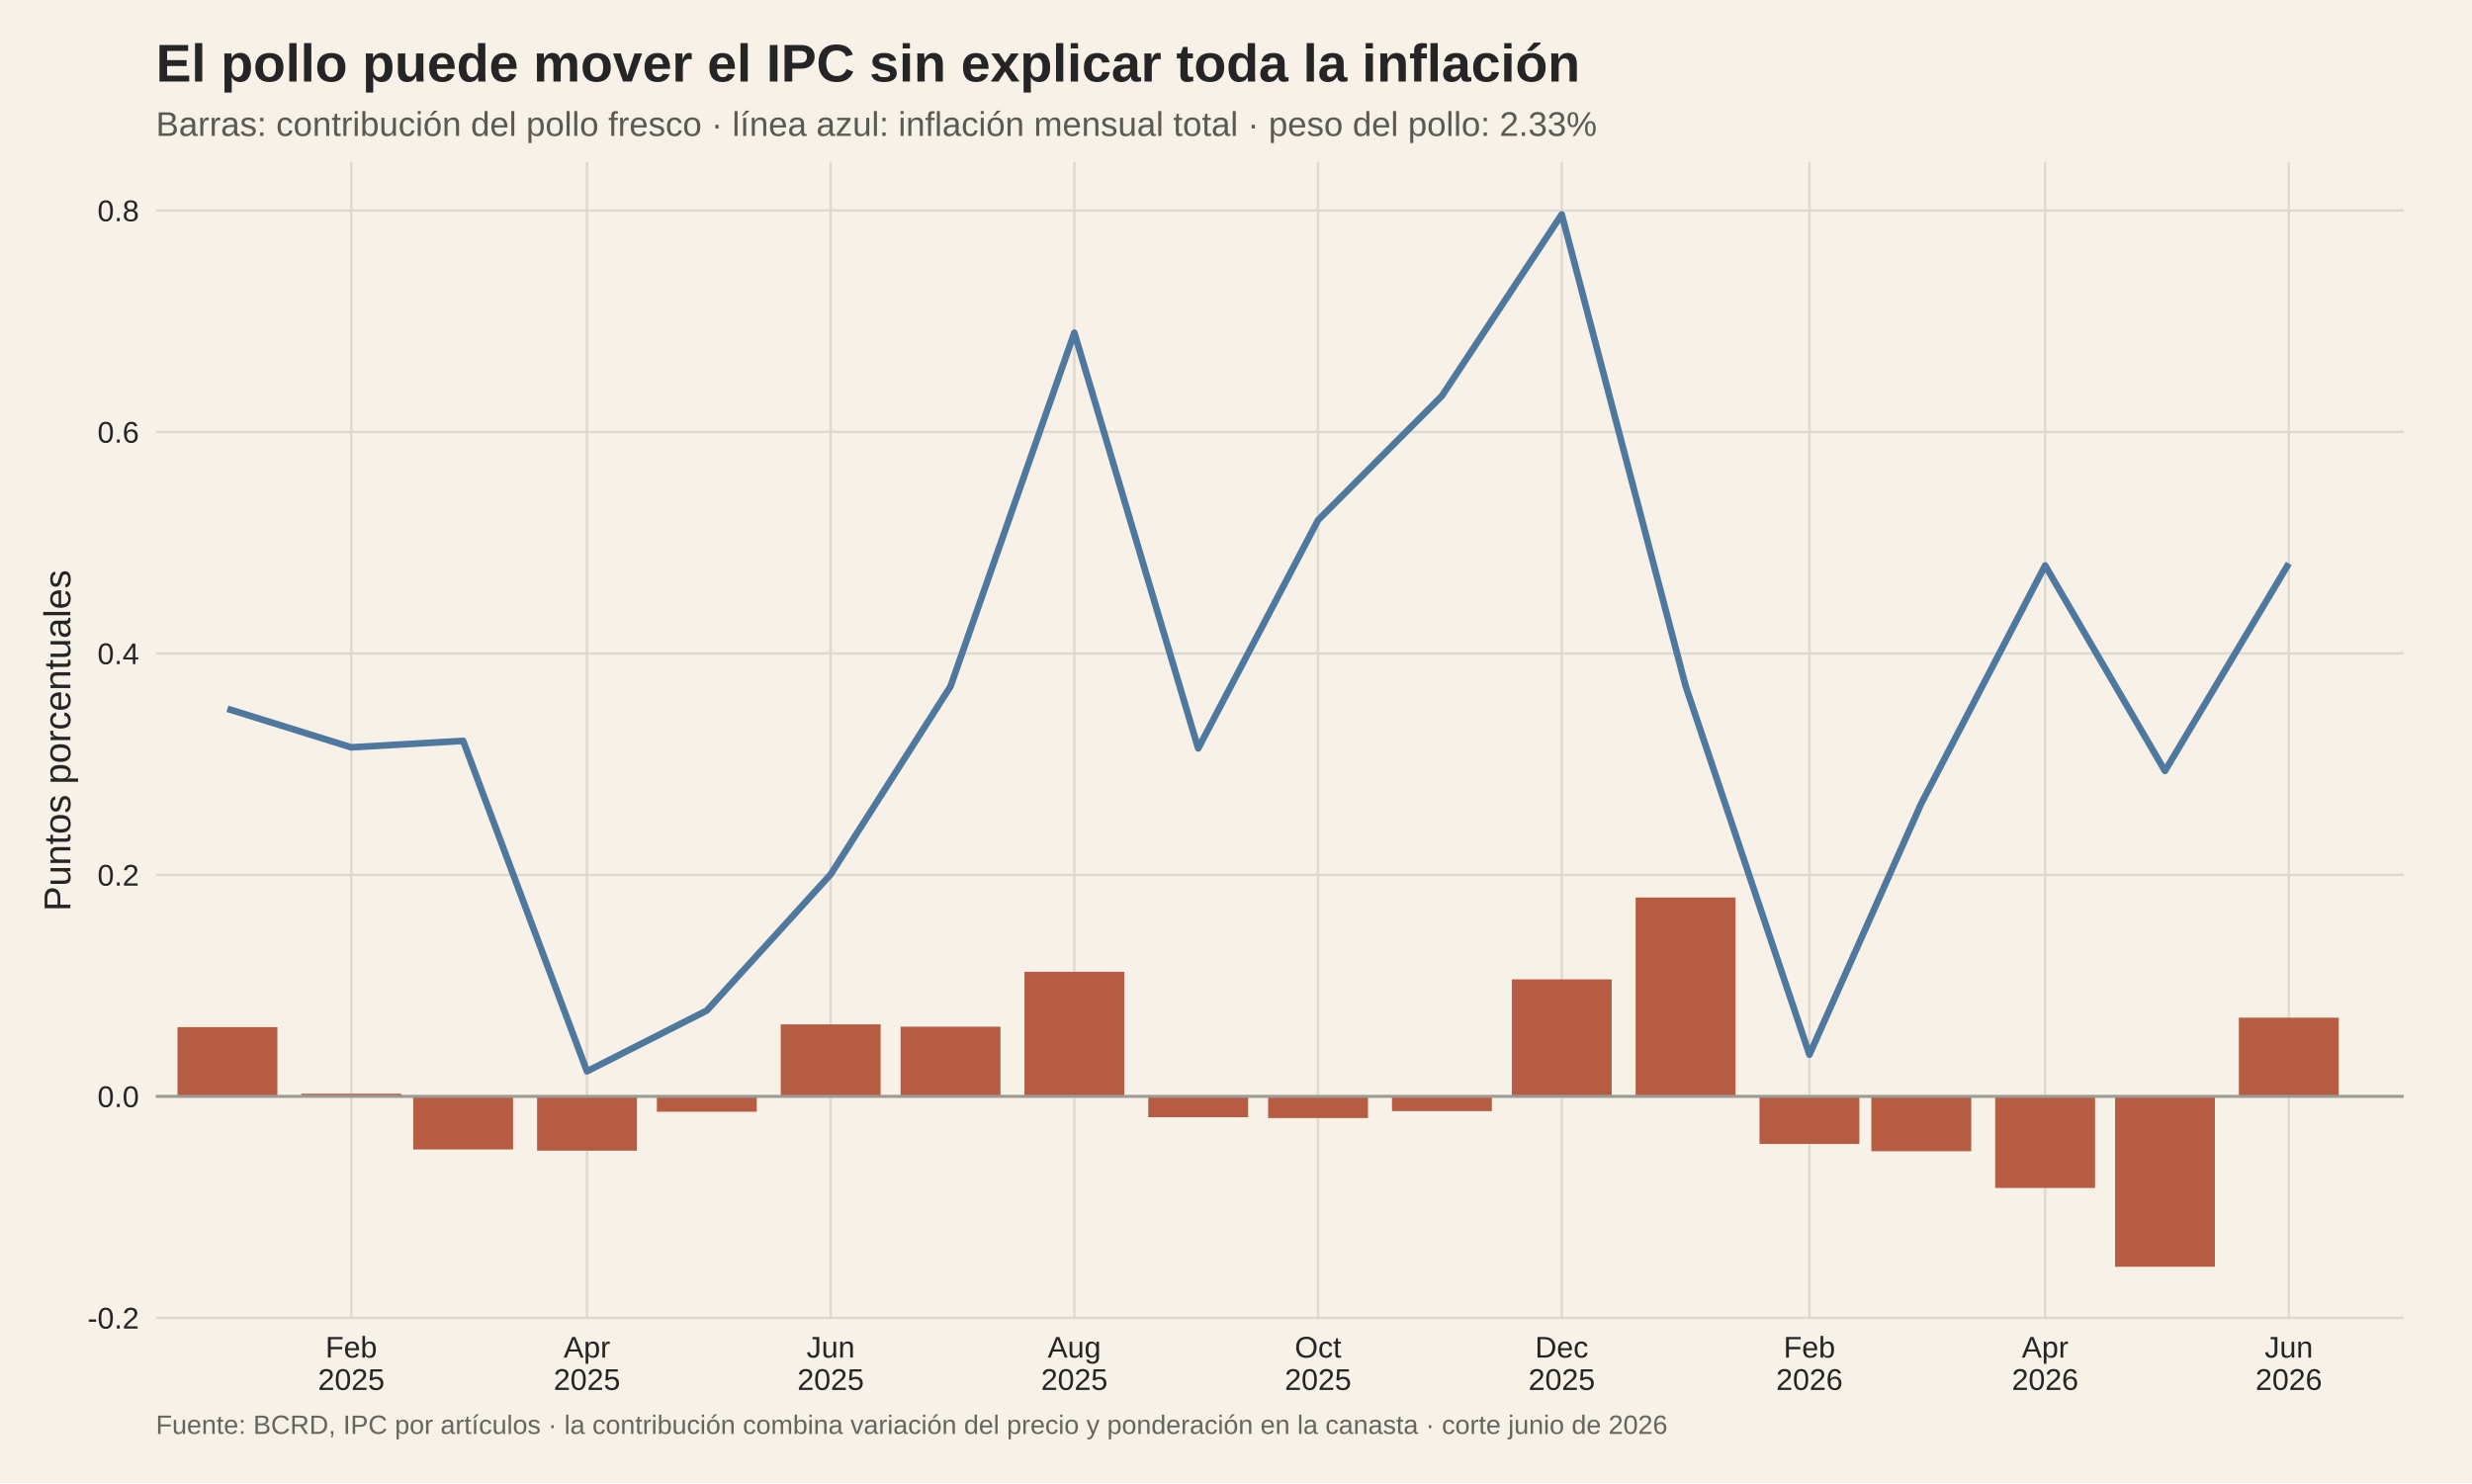
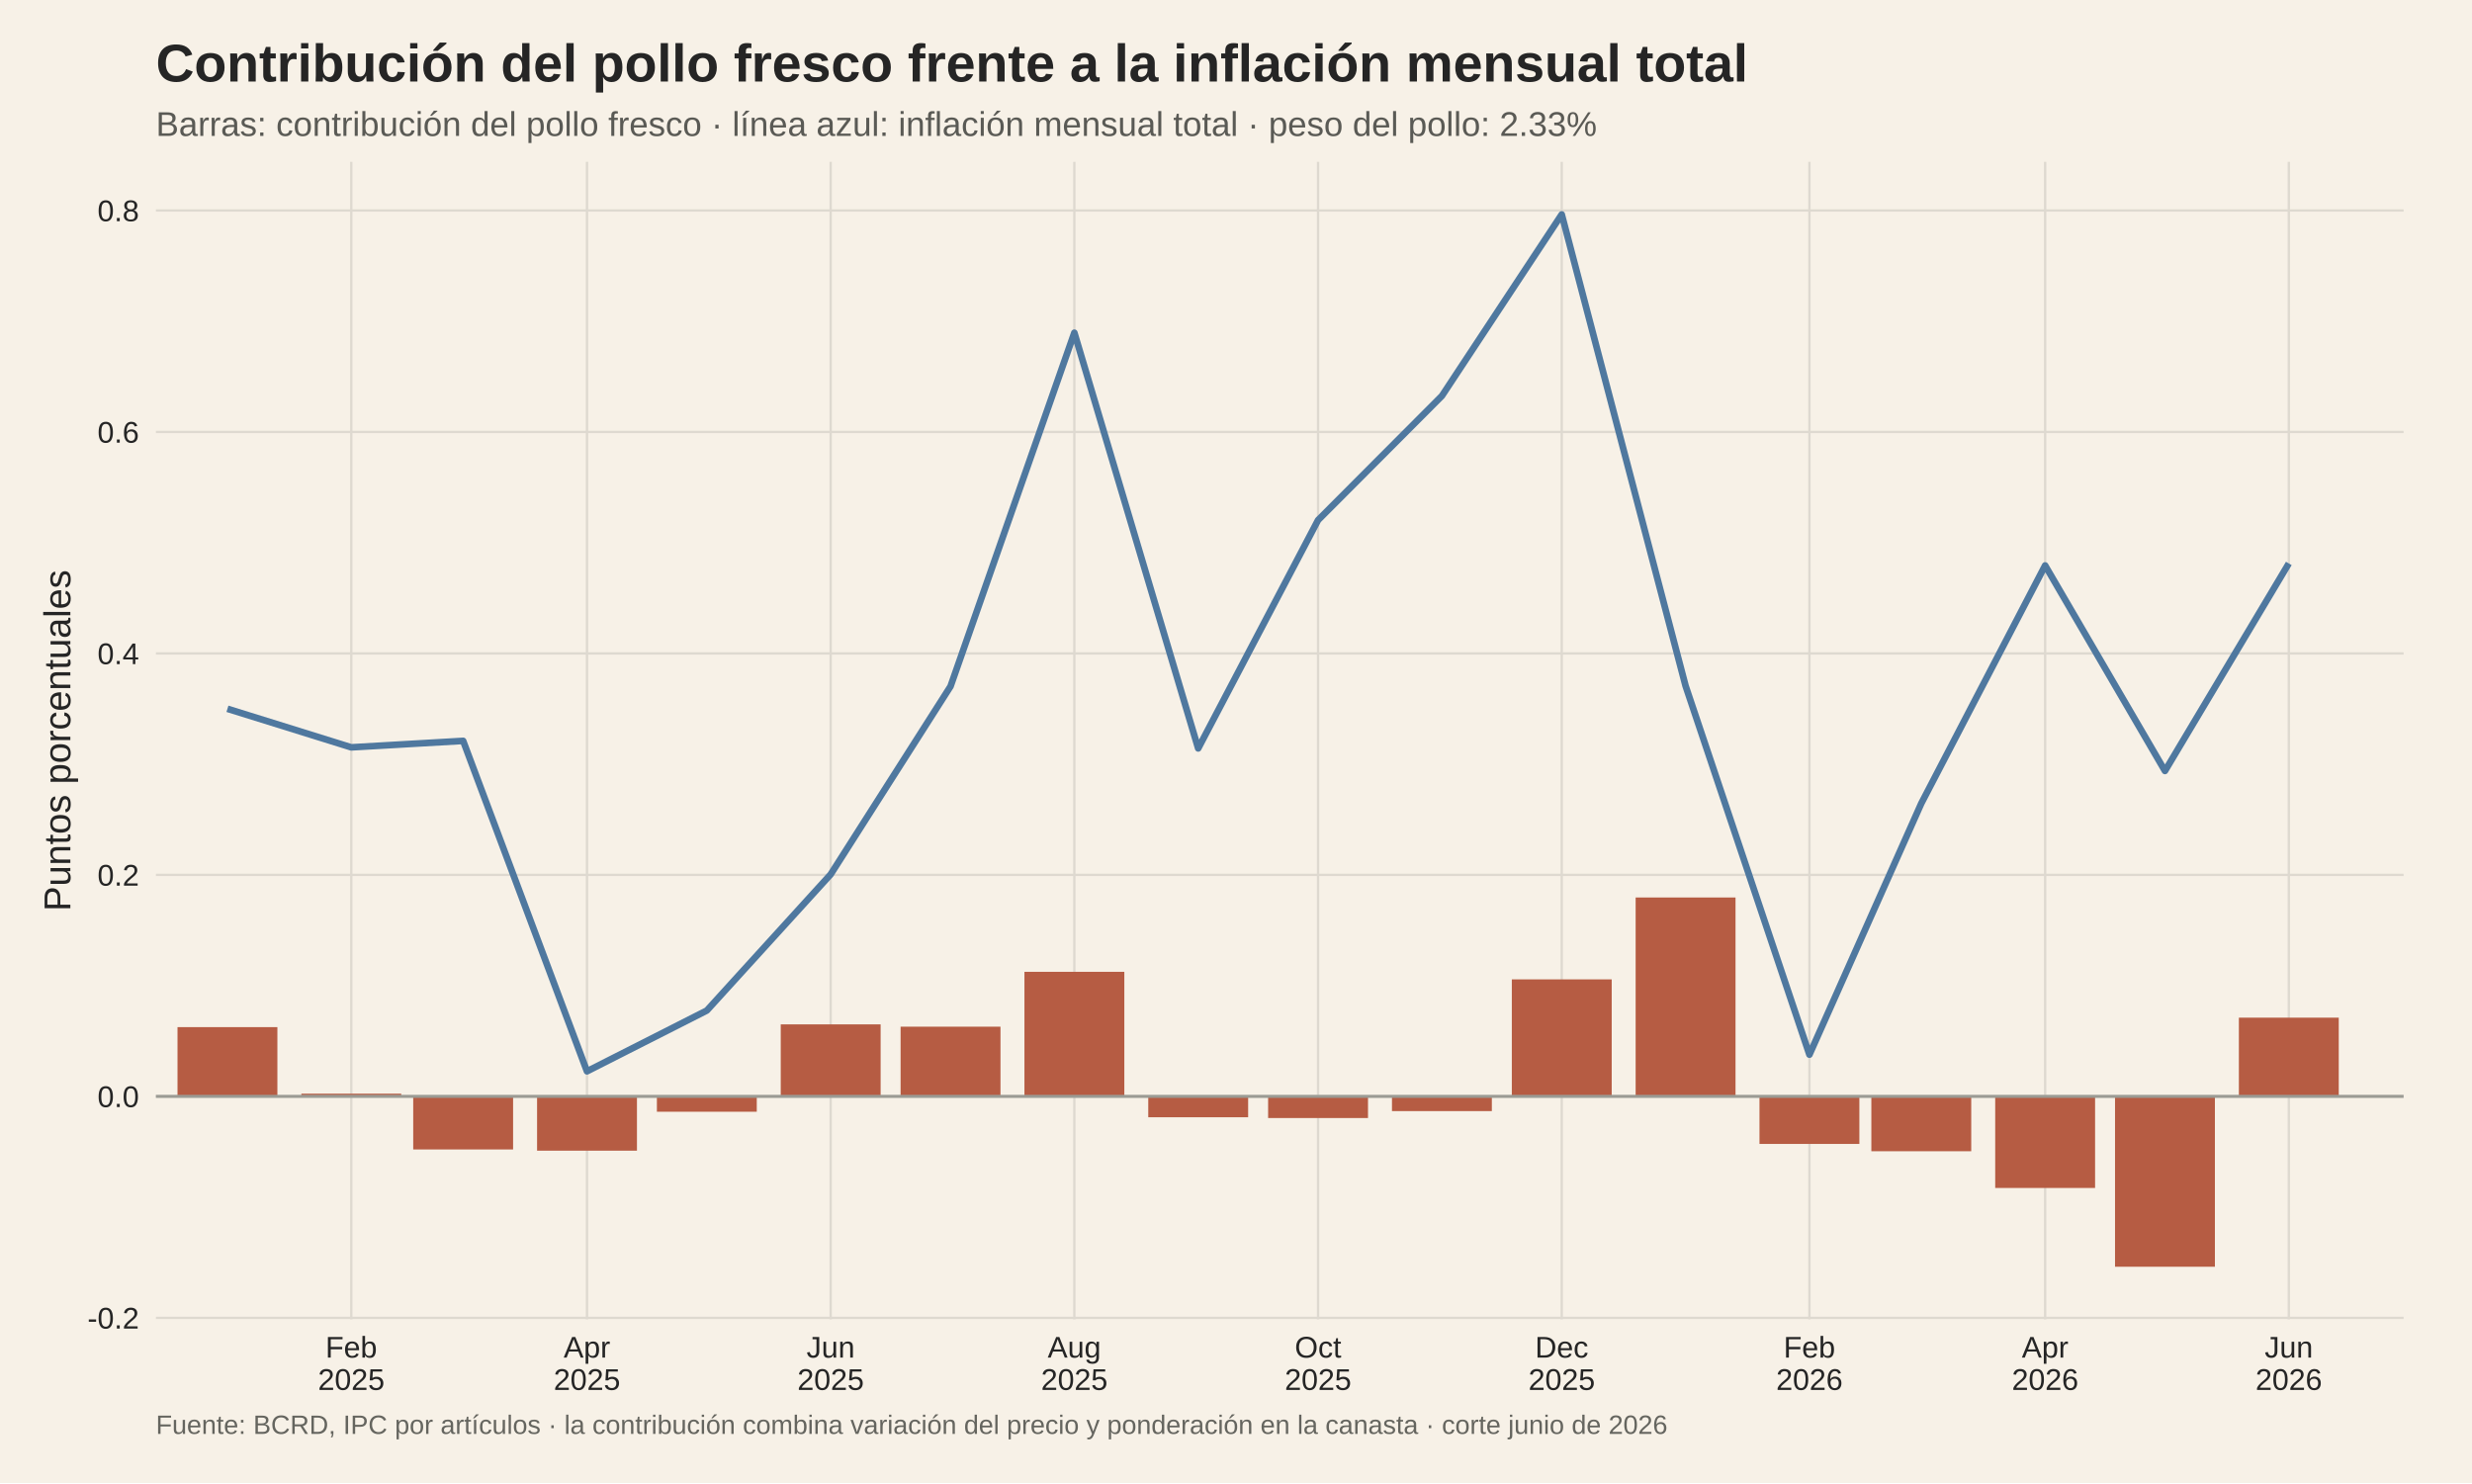
<svg xmlns="http://www.w3.org/2000/svg" width="792.00pt" height="475.20pt" viewBox="0 0 792.00 475.20">
  <g class="svglite">
    <defs>
      <style type="text/css">
    .svglite line, .svglite polyline, .svglite polygon, .svglite path, .svglite rect, .svglite circle {
      fill: none;
      stroke: #000000;
      stroke-linecap: round;
      stroke-linejoin: round;
      stroke-miterlimit: 10.00;
    }
    .svglite text {
      white-space: pre;
    }
    .svglite g.glyphgroup path {
      fill: inherit;
      stroke: none;
    }
  </style>
    </defs>
    <rect width="100%" height="100%" style="stroke: none; fill: #F7F1E7;" />
    <defs>
      <clipPath id="cpMC4wMHw3OTIuMDB8MC4wMHw0NzUuMjA=">
        <rect x="0.00" y="0.00" width="792.00" height="475.20" />
      </clipPath>
    </defs>
    <g clip-path="url(#cpMC4wMHw3OTIuMDB8MC4wMHw0NzUuMjA=)">
      <rect x="0" y="0.00" width="792.00" height="475.20" style="stroke-width: 1.16; stroke: none; fill: #F7F1E7;" />
    </g>
    <defs>
      <clipPath id="cpNDkuOTV8NzcwLjA4fDUxLjg1fDQyMi43Ng==">
        <rect x="49.95" y="51.85" width="720.13" height="370.91" />
      </clipPath>
    </defs>
    <g clip-path="url(#cpNDkuOTV8NzcwLjA4fDUxLjg1fDQyMi43Ng==)">
      <rect x="49.95" y="51.85" width="720.13" height="370.91" style="stroke-width: 1.16; stroke: none; fill: #F7F1E7;" />
      <polyline points="49.95,422.28 770.08,422.28 " style="stroke-width: 0.75; stroke: #DED9D0; stroke-linecap: butt;" />
      <polyline points="49.95,351.31 770.08,351.31 " style="stroke-width: 0.75; stroke: #DED9D0; stroke-linecap: butt;" />
      <polyline points="49.95,280.34 770.08,280.34 " style="stroke-width: 0.75; stroke: #DED9D0; stroke-linecap: butt;" />
      <polyline points="49.95,209.38 770.08,209.38 " style="stroke-width: 0.75; stroke: #DED9D0; stroke-linecap: butt;" />
      <polyline points="49.95,138.41 770.08,138.41 " style="stroke-width: 0.75; stroke: #DED9D0; stroke-linecap: butt;" />
      <polyline points="49.95,67.45 770.08,67.45 " style="stroke-width: 0.75; stroke: #DED9D0; stroke-linecap: butt;" />
      <polyline points="112.55,422.76 112.55,51.85 " style="stroke-width: 0.75; stroke: #DED9D0; stroke-linecap: butt;" />
      <polyline points="188.06,422.76 188.06,51.85 " style="stroke-width: 0.75; stroke: #DED9D0; stroke-linecap: butt;" />
      <polyline points="266.14,422.76 266.14,51.85 " style="stroke-width: 0.75; stroke: #DED9D0; stroke-linecap: butt;" />
      <polyline points="344.21,422.76 344.21,51.85 " style="stroke-width: 0.75; stroke: #DED9D0; stroke-linecap: butt;" />
      <polyline points="422.29,422.76 422.29,51.85 " style="stroke-width: 0.75; stroke: #DED9D0; stroke-linecap: butt;" />
      <polyline points="500.36,422.76 500.36,51.85 " style="stroke-width: 0.75; stroke: #DED9D0; stroke-linecap: butt;" />
      <polyline points="579.72,422.76 579.72,51.85 " style="stroke-width: 0.75; stroke: #DED9D0; stroke-linecap: butt;" />
      <polyline points="655.24,422.76 655.24,51.85 " style="stroke-width: 0.75; stroke: #DED9D0; stroke-linecap: butt;" />
      <polyline points="733.31,422.76 733.31,51.85 " style="stroke-width: 0.75; stroke: #DED9D0; stroke-linecap: butt;" />
      <rect x="56.87" y="329.12" width="32.00" height="22.19" style="stroke-width: 1.16; stroke: none; stroke-linecap: butt; stroke-linejoin: miter; fill: #B65C43;" />
      <rect x="96.55" y="350.45" width="32.00" height="0.86" style="stroke-width: 1.16; stroke: none; stroke-linecap: butt; stroke-linejoin: miter; fill: #B65C43;" />
      <rect x="132.39" y="351.31" width="32.00" height="17.01" style="stroke-width: 1.16; stroke: none; stroke-linecap: butt; stroke-linejoin: miter; fill: #B65C43;" />
      <rect x="172.07" y="351.31" width="32.00" height="17.40" style="stroke-width: 1.16; stroke: none; stroke-linecap: butt; stroke-linejoin: miter; fill: #B65C43;" />
      <rect x="210.46" y="351.31" width="32.00" height="4.92" style="stroke-width: 1.16; stroke: none; stroke-linecap: butt; stroke-linejoin: miter; fill: #B65C43;" />
      <rect x="250.14" y="328.24" width="32.00" height="23.07" style="stroke-width: 1.16; stroke: none; stroke-linecap: butt; stroke-linejoin: miter; fill: #B65C43;" />
      <rect x="288.54" y="328.98" width="32.00" height="22.33" style="stroke-width: 1.16; stroke: none; stroke-linecap: butt; stroke-linejoin: miter; fill: #B65C43;" />
      <rect x="328.22" y="311.40" width="32.00" height="39.91" style="stroke-width: 1.16; stroke: none; stroke-linecap: butt; stroke-linejoin: miter; fill: #B65C43;" />
      <rect x="367.89" y="351.31" width="32.00" height="6.69" style="stroke-width: 1.16; stroke: none; stroke-linecap: butt; stroke-linejoin: miter; fill: #B65C43;" />
      <rect x="406.29" y="351.31" width="32.00" height="6.94" style="stroke-width: 1.16; stroke: none; stroke-linecap: butt; stroke-linejoin: miter; fill: #B65C43;" />
      <rect x="445.97" y="351.31" width="32.00" height="4.72" style="stroke-width: 1.16; stroke: none; stroke-linecap: butt; stroke-linejoin: miter; fill: #B65C43;" />
      <rect x="484.37" y="313.82" width="32.00" height="37.49" style="stroke-width: 1.16; stroke: none; stroke-linecap: butt; stroke-linejoin: miter; fill: #B65C43;" />
      <rect x="524.04" y="287.58" width="32.00" height="63.73" style="stroke-width: 1.16; stroke: none; stroke-linecap: butt; stroke-linejoin: miter; fill: #B65C43;" />
      <rect x="563.72" y="351.31" width="32.00" height="15.24" style="stroke-width: 1.16; stroke: none; stroke-linecap: butt; stroke-linejoin: miter; fill: #B65C43;" />
      <rect x="599.56" y="351.31" width="32.00" height="17.58" style="stroke-width: 1.16; stroke: none; stroke-linecap: butt; stroke-linejoin: miter; fill: #B65C43;" />
      <rect x="639.24" y="351.31" width="32.00" height="29.35" style="stroke-width: 1.16; stroke: none; stroke-linecap: butt; stroke-linejoin: miter; fill: #B65C43;" />
      <rect x="677.63" y="351.31" width="32.00" height="54.59" style="stroke-width: 1.16; stroke: none; stroke-linecap: butt; stroke-linejoin: miter; fill: #B65C43;" />
      <rect x="717.31" y="326.09" width="32.00" height="25.22" style="stroke-width: 1.16; stroke: none; stroke-linecap: butt; stroke-linejoin: miter; fill: #B65C43;" />
      <polyline points="72.87,227.12 112.55,239.47 148.39,237.40 188.06,343.28 226.46,323.80 266.14,280.17 304.54,219.92 344.21,106.62 383.89,239.81 422.29,166.66 461.97,126.86 500.36,68.71 540.04,219.78 579.72,337.94 615.56,257.43 655.24,181.19 693.63,247.03 733.31,180.54 " style="stroke-width: 2.13; stroke: #4F789F; stroke-linecap: butt;" />
      <line x1="49.95" y1="351.31" x2="770.08" y2="351.31" style="stroke-width: 0.96; stroke: #9B9B94; stroke-linecap: butt;" />
    </g>
    <g clip-path="url(#cpMC4wMHw3OTIuMDB8MC4wMHw0NzUuMjA=)">
      <text x="44.57" y="425.71" text-anchor="end" style="font-size: 9.60px;fill: #252525; font-family: &quot;Arial&quot;;" textLength="16.52px" lengthAdjust="spacingAndGlyphs">-0.2</text>
      <text x="44.57" y="354.74" text-anchor="end" style="font-size: 9.60px;fill: #252525; font-family: &quot;Arial&quot;;" textLength="13.33px" lengthAdjust="spacingAndGlyphs">0.0</text>
      <text x="44.57" y="283.78" text-anchor="end" style="font-size: 9.60px;fill: #252525; font-family: &quot;Arial&quot;;" textLength="13.33px" lengthAdjust="spacingAndGlyphs">0.2</text>
      <text x="44.57" y="212.81" text-anchor="end" style="font-size: 9.60px;fill: #252525; font-family: &quot;Arial&quot;;" textLength="13.33px" lengthAdjust="spacingAndGlyphs">0.4</text>
      <text x="44.57" y="141.85" text-anchor="end" style="font-size: 9.60px;fill: #252525; font-family: &quot;Arial&quot;;" textLength="13.33px" lengthAdjust="spacingAndGlyphs">0.6</text>
      <text x="44.57" y="70.88" text-anchor="end" style="font-size: 9.60px;fill: #252525; font-family: &quot;Arial&quot;;" textLength="13.33px" lengthAdjust="spacingAndGlyphs">0.8</text>
      <text x="112.55" y="435.01" text-anchor="middle" style="font-size: 9.60px;fill: #252525; font-family: &quot;Arial&quot;;" textLength="16.52px" lengthAdjust="spacingAndGlyphs">Feb</text>
      <text x="112.55" y="445.37" text-anchor="middle" style="font-size: 9.60px;fill: #252525; font-family: &quot;Arial&quot;;" textLength="21.31px" lengthAdjust="spacingAndGlyphs">2025</text>
      <text x="188.06" y="435.01" text-anchor="middle" style="font-size: 9.60px;fill: #252525; font-family: &quot;Arial&quot;;" textLength="14.92px" lengthAdjust="spacingAndGlyphs">Apr</text>
      <text x="188.06" y="445.37" text-anchor="middle" style="font-size: 9.60px;fill: #252525; font-family: &quot;Arial&quot;;" textLength="21.31px" lengthAdjust="spacingAndGlyphs">2025</text>
      <text x="266.14" y="435.01" text-anchor="middle" style="font-size: 9.60px;fill: #252525; font-family: &quot;Arial&quot;;" textLength="15.45px" lengthAdjust="spacingAndGlyphs">Jun</text>
      <text x="266.14" y="445.37" text-anchor="middle" style="font-size: 9.60px;fill: #252525; font-family: &quot;Arial&quot;;" textLength="21.31px" lengthAdjust="spacingAndGlyphs">2025</text>
      <text x="344.21" y="435.01" text-anchor="middle" style="font-size: 9.60px;fill: #252525; font-family: &quot;Arial&quot;;" textLength="17.06px" lengthAdjust="spacingAndGlyphs">Aug</text>
      <text x="344.21" y="445.37" text-anchor="middle" style="font-size: 9.60px;fill: #252525; font-family: &quot;Arial&quot;;" textLength="21.31px" lengthAdjust="spacingAndGlyphs">2025</text>
      <text x="422.29" y="435.01" text-anchor="middle" style="font-size: 9.60px;fill: #252525; font-family: &quot;Arial&quot;;" textLength="14.94px" lengthAdjust="spacingAndGlyphs">Oct</text>
      <text x="422.29" y="445.37" text-anchor="middle" style="font-size: 9.60px;fill: #252525; font-family: &quot;Arial&quot;;" textLength="21.31px" lengthAdjust="spacingAndGlyphs">2025</text>
      <text x="500.36" y="435.01" text-anchor="middle" style="font-size: 9.60px;fill: #252525; font-family: &quot;Arial&quot;;" textLength="17.05px" lengthAdjust="spacingAndGlyphs">Dec</text>
      <text x="500.36" y="445.37" text-anchor="middle" style="font-size: 9.60px;fill: #252525; font-family: &quot;Arial&quot;;" textLength="21.31px" lengthAdjust="spacingAndGlyphs">2025</text>
      <text x="579.72" y="435.01" text-anchor="middle" style="font-size: 9.60px;fill: #252525; font-family: &quot;Arial&quot;;" textLength="16.52px" lengthAdjust="spacingAndGlyphs">Feb</text>
      <text x="579.72" y="445.37" text-anchor="middle" style="font-size: 9.60px;fill: #252525; font-family: &quot;Arial&quot;;" textLength="21.31px" lengthAdjust="spacingAndGlyphs">2026</text>
      <text x="655.24" y="435.01" text-anchor="middle" style="font-size: 9.60px;fill: #252525; font-family: &quot;Arial&quot;;" textLength="14.92px" lengthAdjust="spacingAndGlyphs">Apr</text>
      <text x="655.24" y="445.37" text-anchor="middle" style="font-size: 9.60px;fill: #252525; font-family: &quot;Arial&quot;;" textLength="21.31px" lengthAdjust="spacingAndGlyphs">2026</text>
      <text x="733.31" y="435.01" text-anchor="middle" style="font-size: 9.60px;fill: #252525; font-family: &quot;Arial&quot;;" textLength="15.45px" lengthAdjust="spacingAndGlyphs">Jun</text>
      <text x="733.31" y="445.37" text-anchor="middle" style="font-size: 9.60px;fill: #252525; font-family: &quot;Arial&quot;;" textLength="21.31px" lengthAdjust="spacingAndGlyphs">2026</text>
      <text transform="translate(22.54,237.30) rotate(-90)" text-anchor="middle" style="font-size: 12.00px;fill: #252525; font-family: &quot;Arial&quot;;" textLength="109.38px" lengthAdjust="spacingAndGlyphs">Puntos porcentuales</text>
      <text x="49.95" y="43.56" style="font-size: 11.00px;fill: #5A5A55; font-family: &quot;Arial&quot;;" textLength="461.97px" lengthAdjust="spacingAndGlyphs">Barras: contribución del pollo fresco · línea azul: inflación mensual total · peso del pollo: 2.33%</text>
-       <text x="49.95" y="26.12" style="font-size: 17.00px; font-weight: bold;fill: #252525; font-family: &quot;Arial&quot;;" textLength="456.23px" lengthAdjust="spacingAndGlyphs">El pollo puede mover el IPC sin explicar toda la inflación</text>
+       <text x="49.95" y="26.12" style="font-size: 17.00px; font-weight: bold;fill: #252525; font-family: &quot;Arial&quot;;" textLength="510.02px" lengthAdjust="spacingAndGlyphs">Contribución del pollo fresco frente a la inflación mensual total</text>
      <text x="49.95" y="459.46" style="font-size: 8.50px;fill: #65655F; font-family: &quot;Arial&quot;;" textLength="484.62px" lengthAdjust="spacingAndGlyphs">Fuente: BCRD, IPC por artículos · la contribución combina variación del precio y ponderación en la canasta · corte junio de 2026</text>
    </g>
  </g>
</svg>
